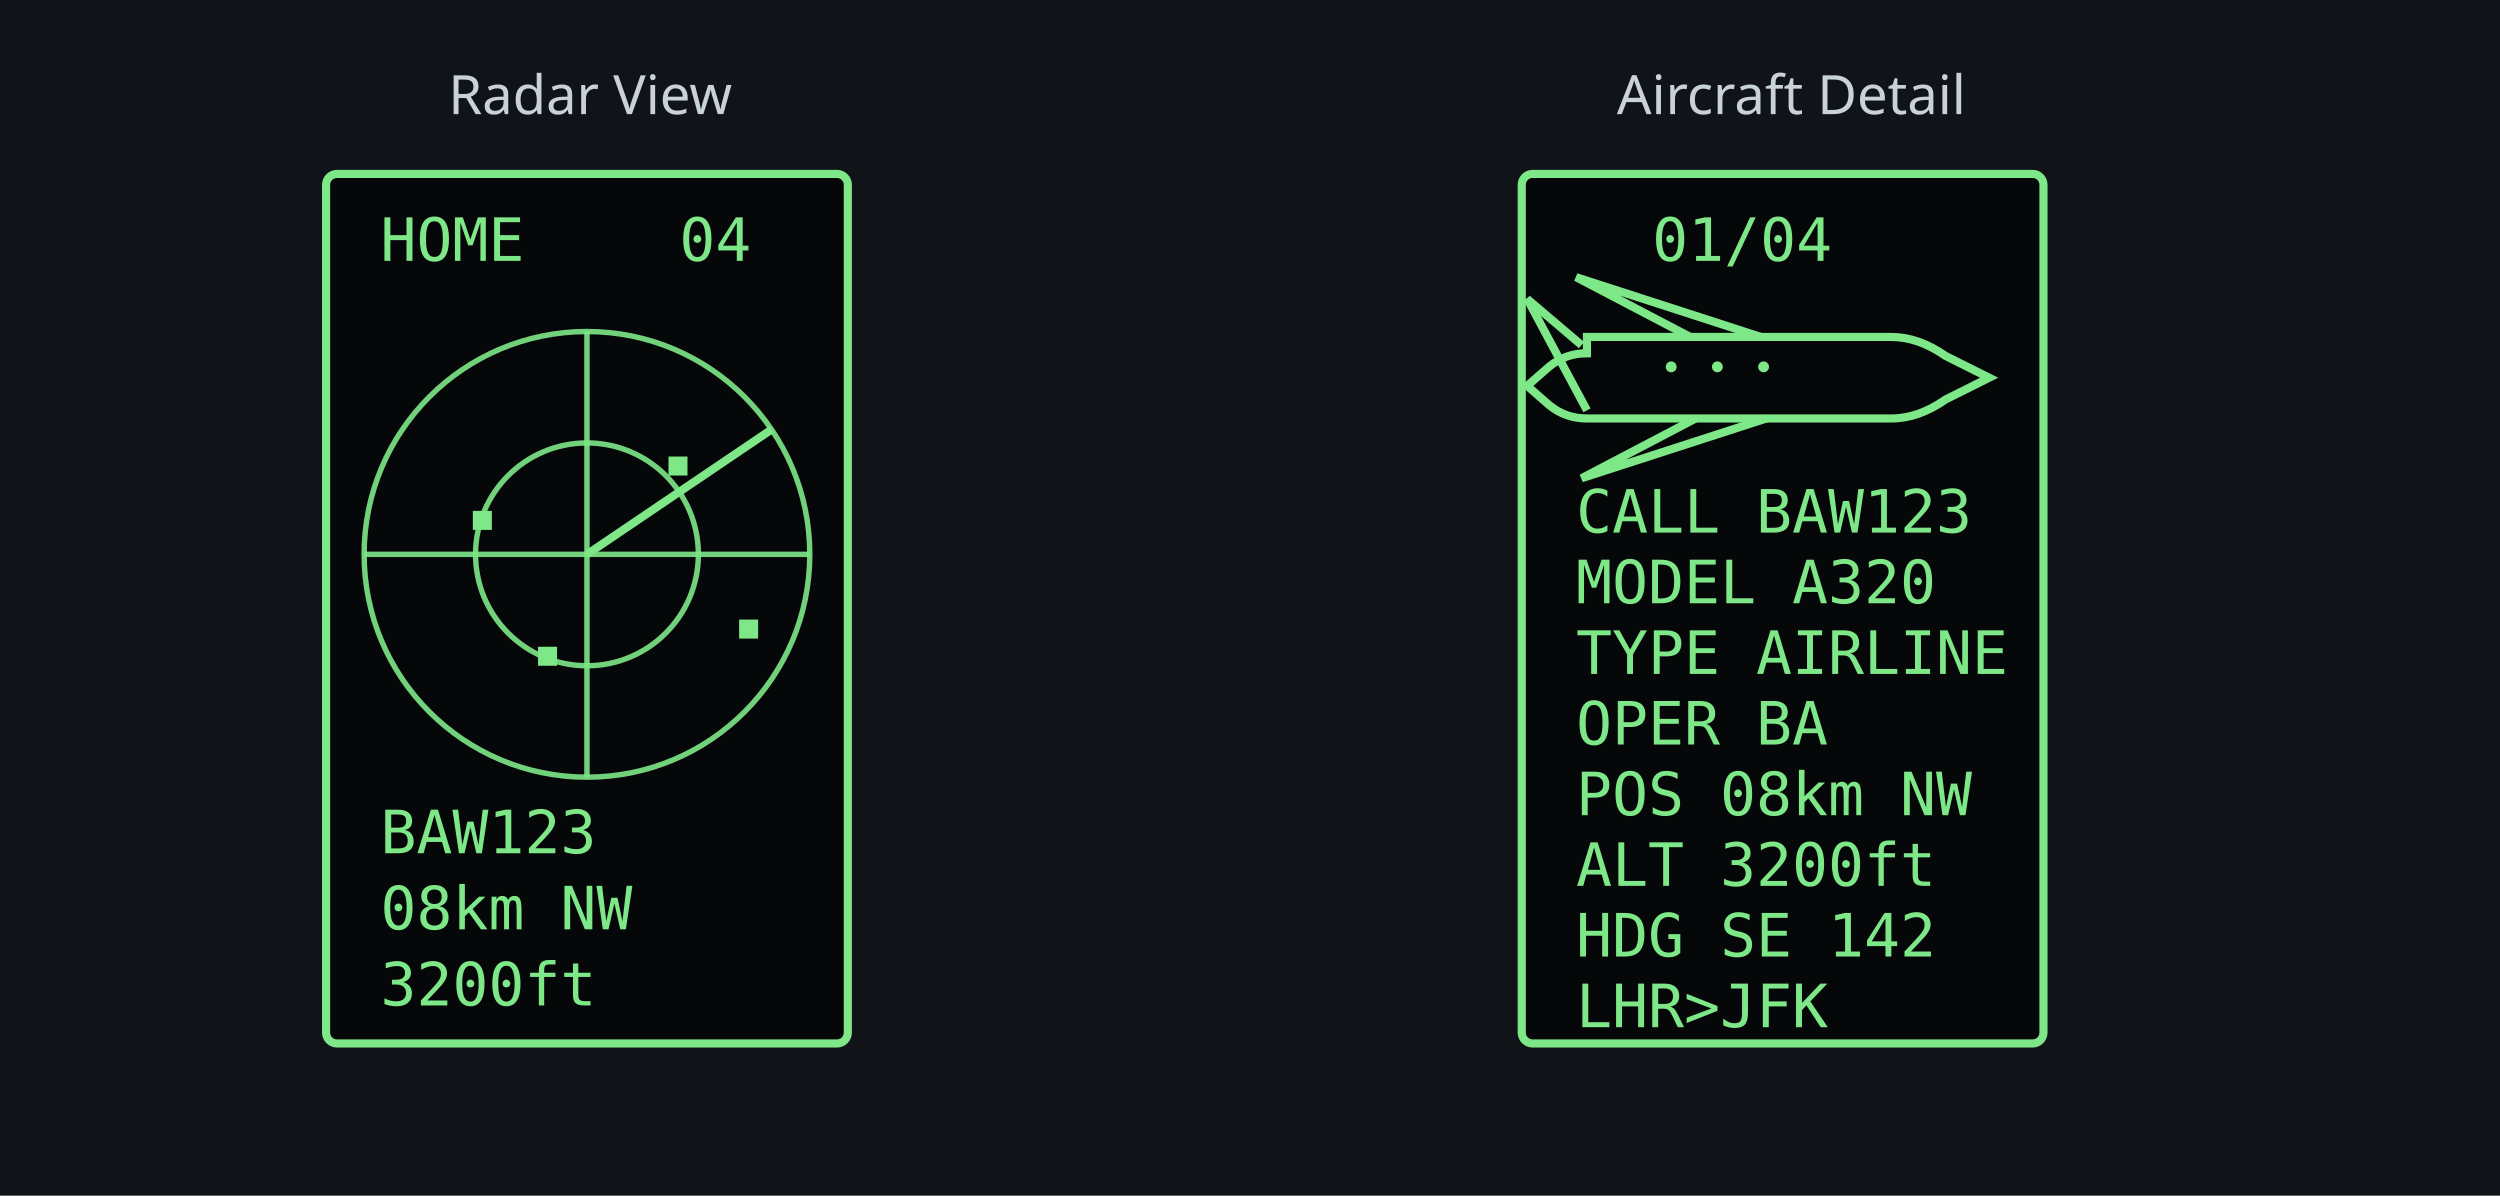
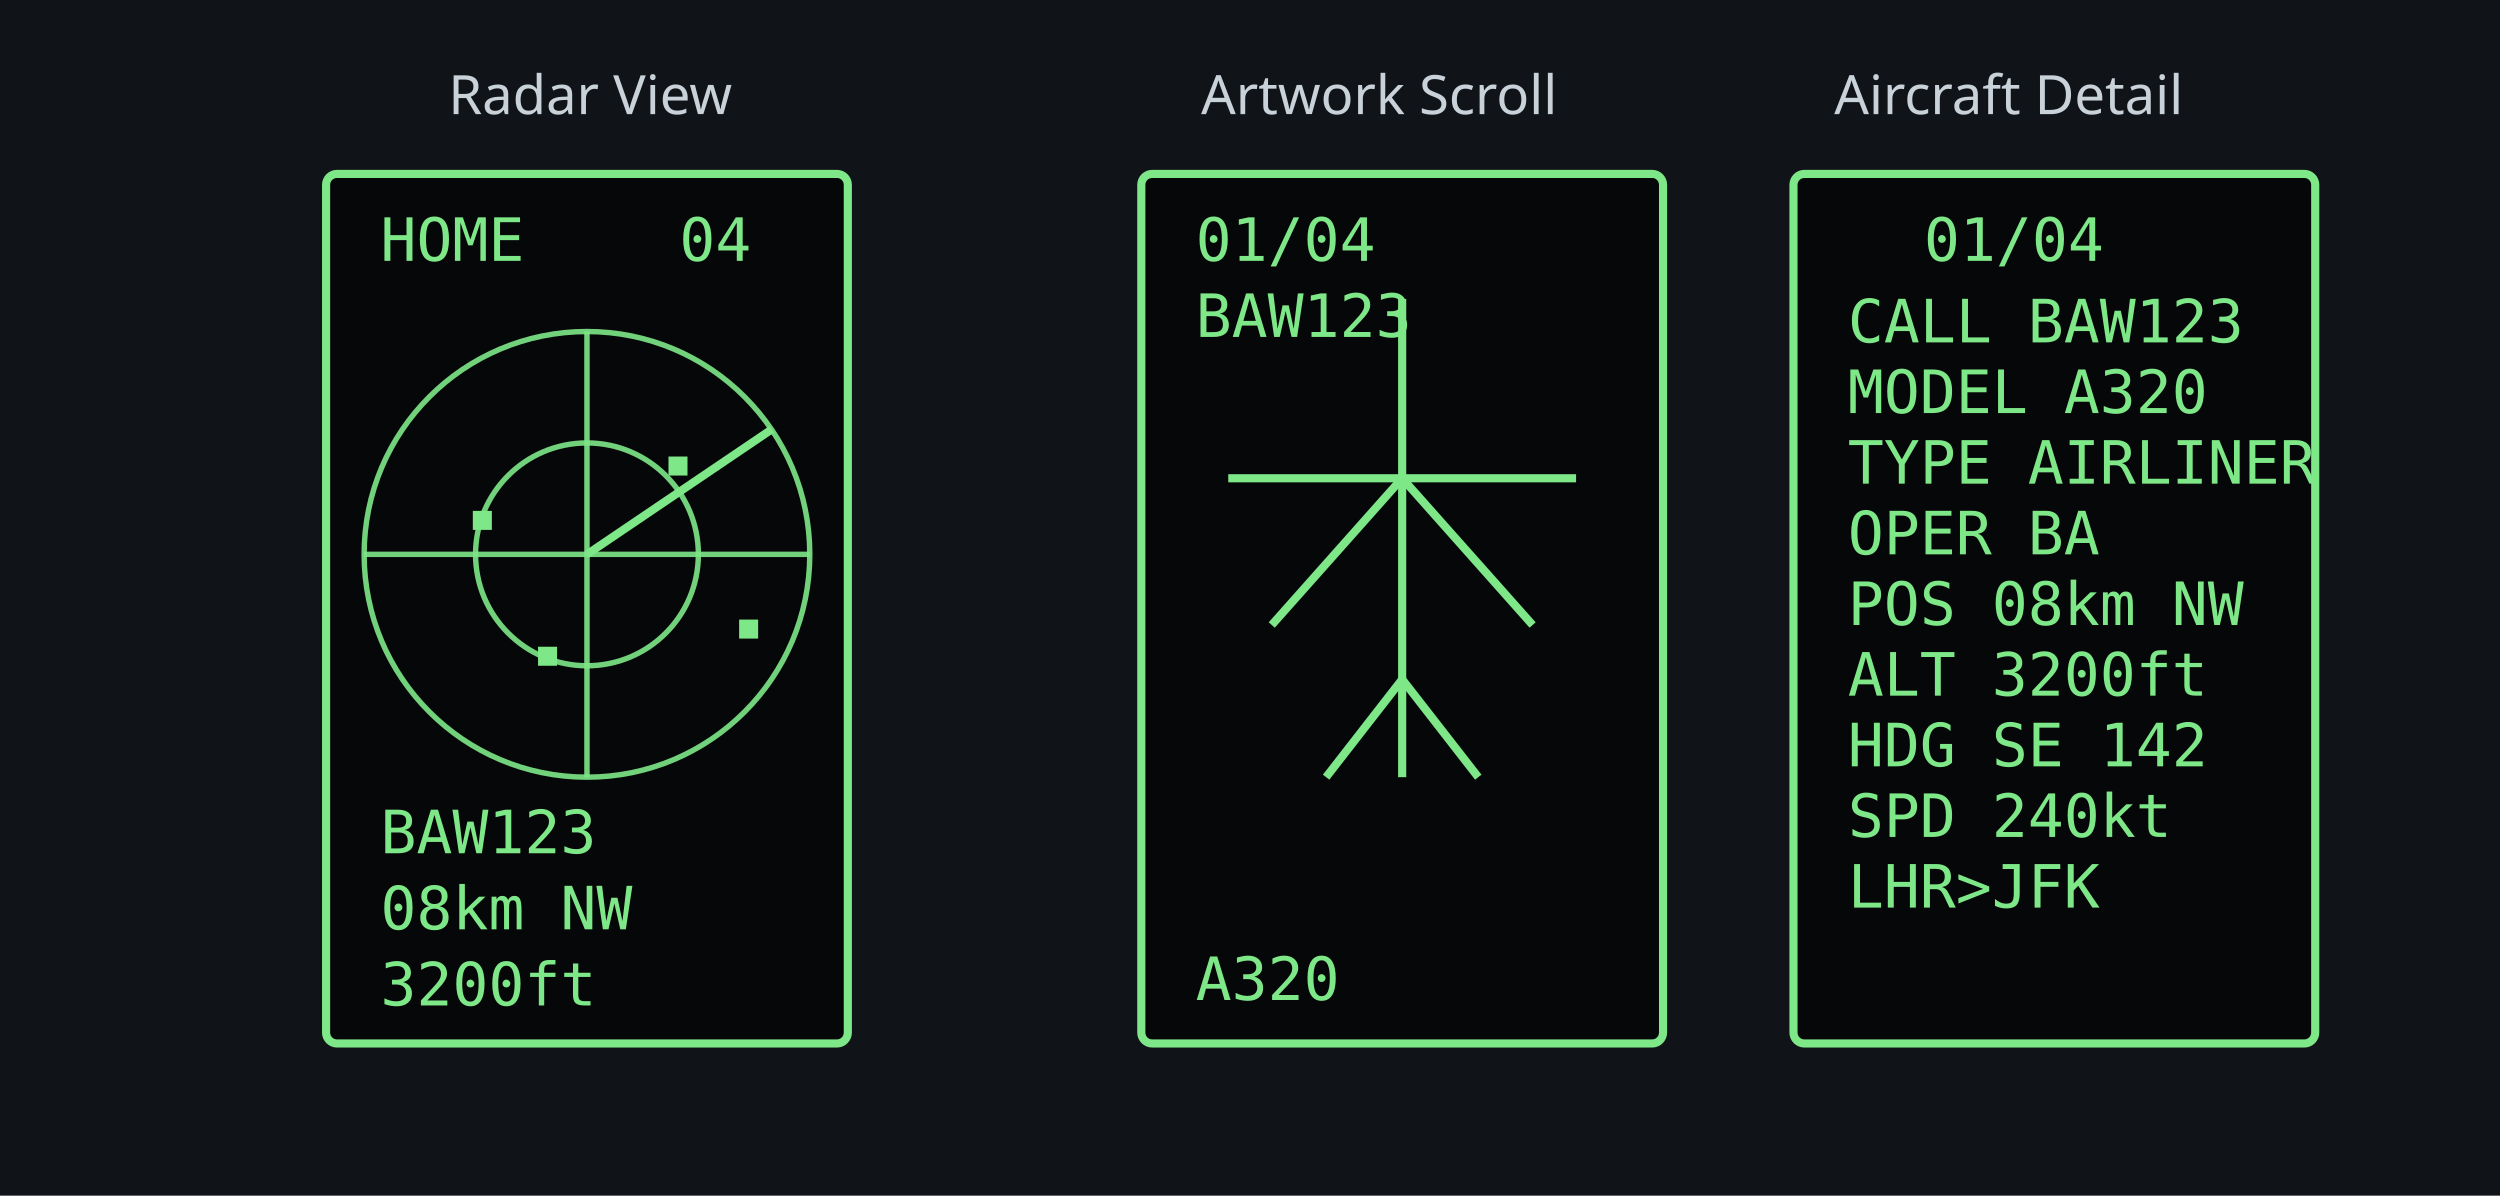
<svg xmlns="http://www.w3.org/2000/svg" width="920" height="440" viewBox="0 0 920 440" role="img" aria-labelledby="title desc">
  <defs>
    <style>
      .bg { fill: #101418; }
      .panel { fill: #050708; stroke: #7ee787; stroke-width: 3; }
      .pixel { fill: #7ee787; font: 22px monospace; }
      .label { fill: #c9d1d9; font: 20px system-ui, sans-serif; }
      .line { stroke: #7ee787; stroke-width: 3; fill: none; }
      .thin { stroke: #7ee787; stroke-width: 2; fill: none; opacity: 0.9; }
      .dot { fill: #7ee787; }
    </style>
  </defs>
  <rect class="bg" width="920" height="440" />
  <text class="label" x="165" y="42">Radar View</text>
  <rect class="panel" x="120" y="64" width="192" height="320" rx="4" />
  <text class="pixel" x="140" y="96">HOME</text>
  <text class="pixel" x="250" y="96">04</text>
  <circle class="thin" cx="216" cy="204" r="82" />
  <circle class="thin" cx="216" cy="204" r="41" />
  <line class="thin" x1="134" y1="204" x2="298" y2="204" />
  <line class="thin" x1="216" y1="122" x2="216" y2="286" />
  <line class="line" x1="216" y1="204" x2="284" y2="158" />
  <rect class="dot" x="246" y="168" width="7" height="7" />
  <rect class="dot" x="198" y="238" width="7" height="7" />
  <rect class="dot" x="174" y="188" width="7" height="7" />
  <rect class="dot" x="272" y="228" width="7" height="7" />
  <text class="pixel" x="140" y="314">BAW123</text>
  <text class="pixel" x="140" y="342">08km NW</text>
  <text class="pixel" x="140" y="370">3200ft</text>
-   <text class="label" x="595" y="42">Aircraft Detail</text>
-   <rect class="panel" x="560" y="64" width="192" height="320" rx="4" />
-   <text class="pixel" x="608" y="96">01/04</text>
-   <path class="line" d="M584 124 h112 q10 0 20 7 l16 8 -16 8 q-10 7 -20 7 H584 q-8 0 -14 -5 l-8 -7 8 -7 q6 -5 14 -5z" />
-   <path class="line" d="M622 124 L580 102 L648 124" />
-   <path class="line" d="M624 154 L582 176 L650 154" />
-   <path class="line" d="M582 127 L562 110 L584 151" />
-   <circle class="dot" cx="615" cy="135" r="2" />
-   <circle class="dot" cx="632" cy="135" r="2" />
-   <circle class="dot" cx="649" cy="135" r="2" />
-   <text class="pixel" x="580" y="196">CALL BAW123</text>
-   <text class="pixel" x="580" y="222">MODEL A320</text>
-   <text class="pixel" x="580" y="248">TYPE AIRLINE</text>
-   <text class="pixel" x="580" y="274">OPER BA</text>
-   <text class="pixel" x="580" y="300">POS 08km NW</text>
-   <text class="pixel" x="580" y="326">ALT 3200ft</text>
-   <text class="pixel" x="580" y="352">HDG SE 142</text>
-   <text class="pixel" x="580" y="378">LHR&gt;JFK</text>
+   <text class="label" x="442" y="42">Artwork Scroll</text>
+   <rect class="panel" x="420" y="64" width="192" height="320" rx="4" />
+   <text class="pixel" x="440" y="96">01/04</text>
+   <text class="pixel" x="440" y="124">BAW123</text>
+   <path class="line" d="M452 176 L580 176" />
+   <path class="line" d="M516 110 L516 286" />
+   <path class="line" d="M468 230 L516 176 L564 230" />
+   <path class="line" d="M488 286 L516 250 L544 286" />
+   <text class="pixel" x="440" y="368">A320</text>
+   <text class="label" x="675" y="42">Aircraft Detail</text>
+   <rect class="panel" x="660" y="64" width="192" height="320" rx="4" />
+   <text class="pixel" x="708" y="96">01/04</text>
+   <text class="pixel" x="680" y="126">CALL BAW123</text>
+   <text class="pixel" x="680" y="152">MODEL A320</text>
+   <text class="pixel" x="680" y="178">TYPE AIRLINER</text>
+   <text class="pixel" x="680" y="204">OPER BA</text>
+   <text class="pixel" x="680" y="230">POS 08km NW</text>
+   <text class="pixel" x="680" y="256">ALT 3200ft</text>
+   <text class="pixel" x="680" y="282">HDG SE 142</text>
+   <text class="pixel" x="680" y="308">SPD 240kt</text>
+   <text class="pixel" x="680" y="334">LHR&gt;JFK</text>
</svg>
